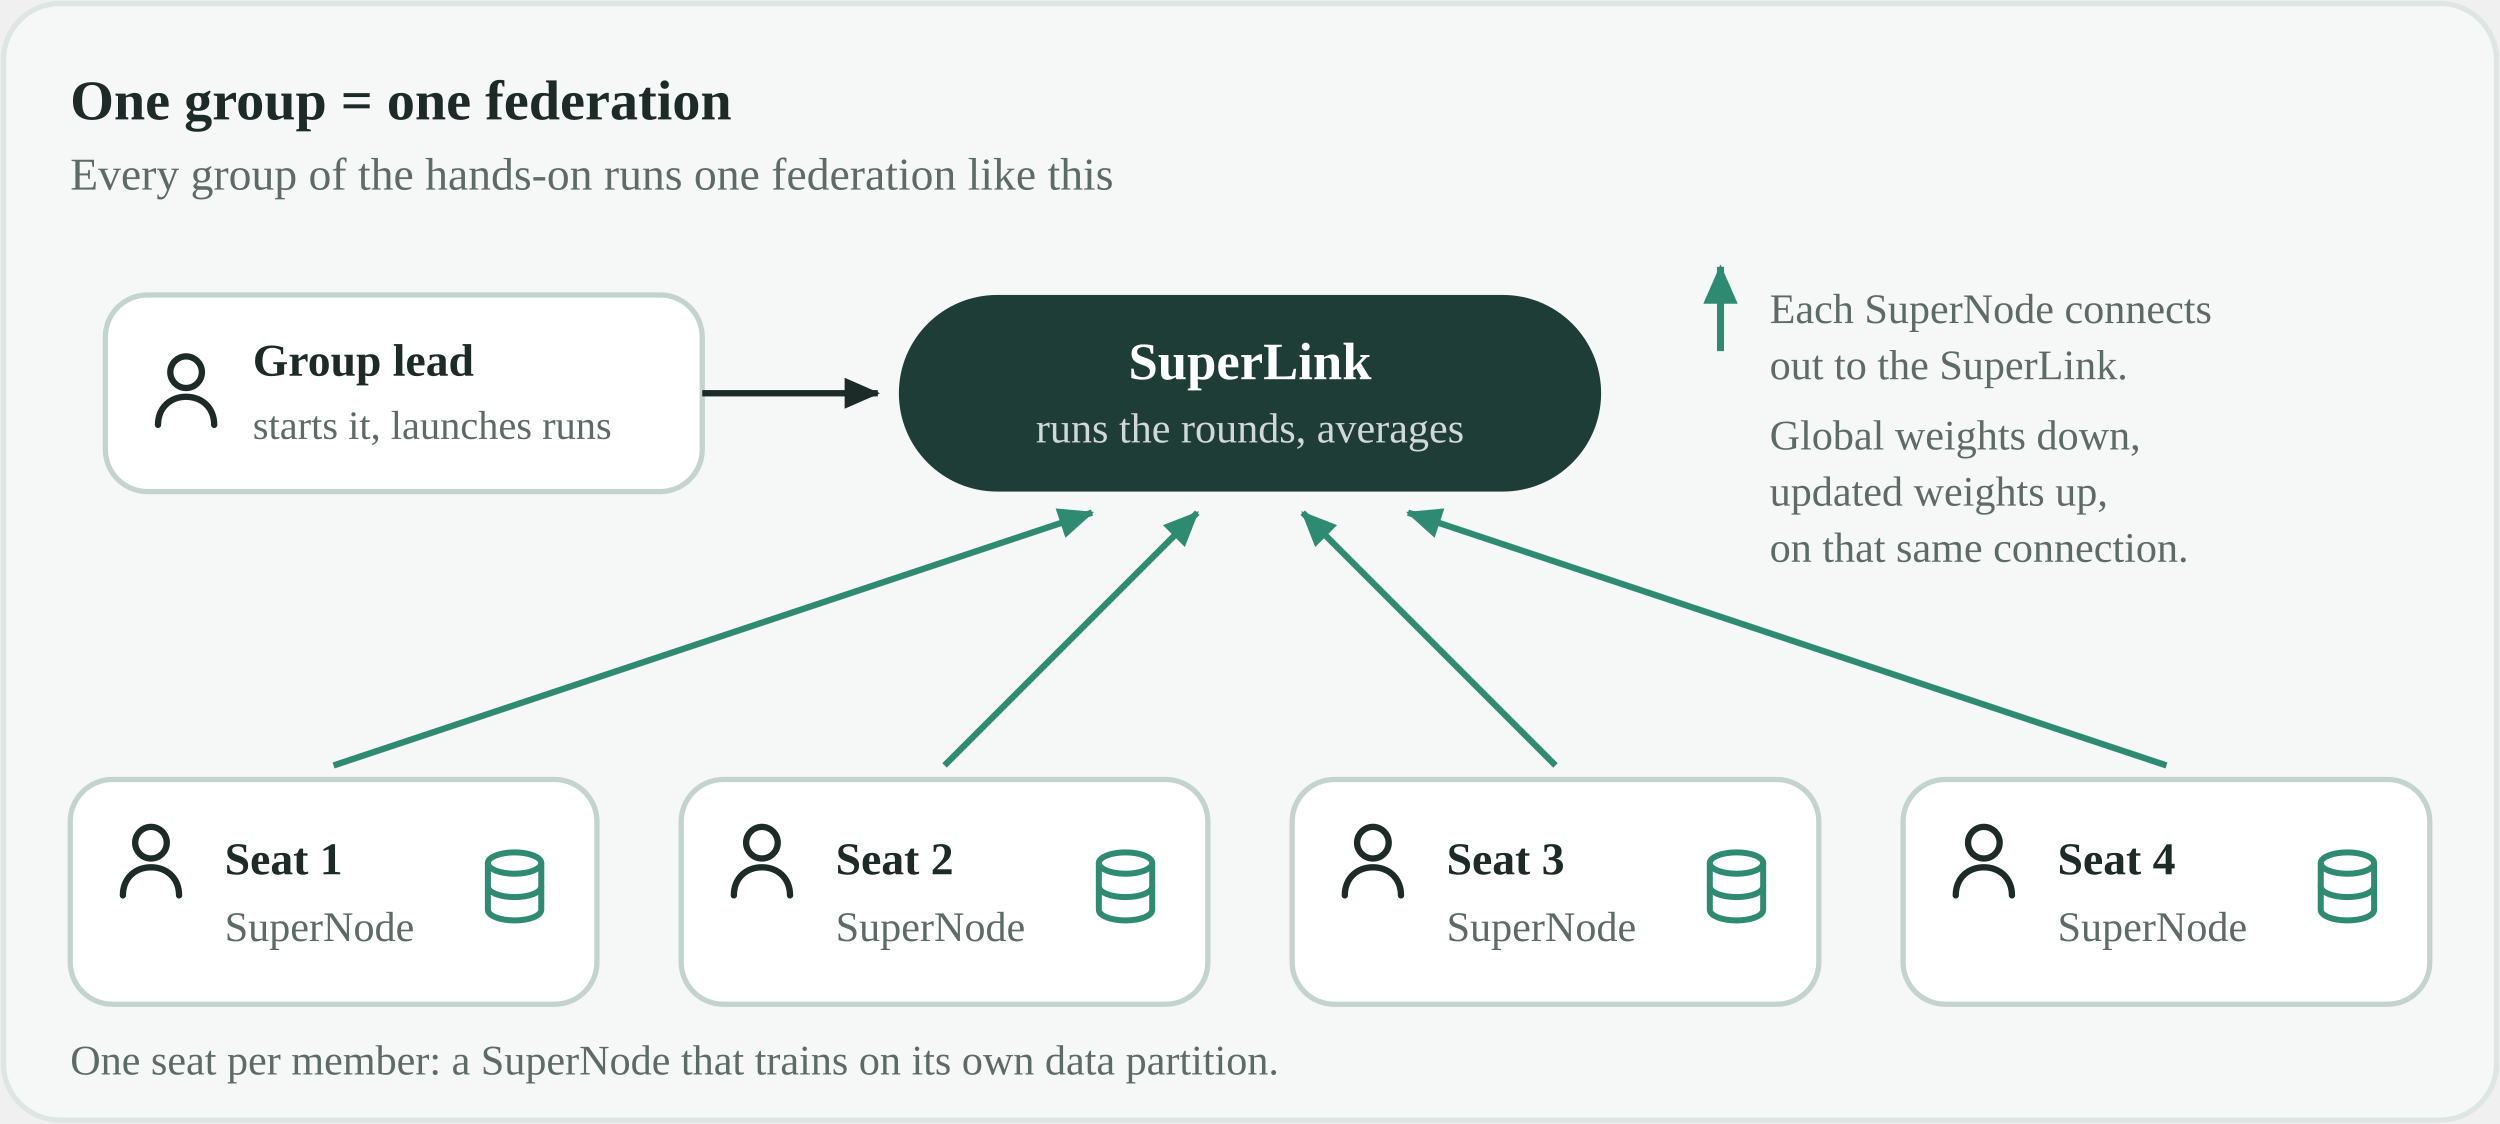
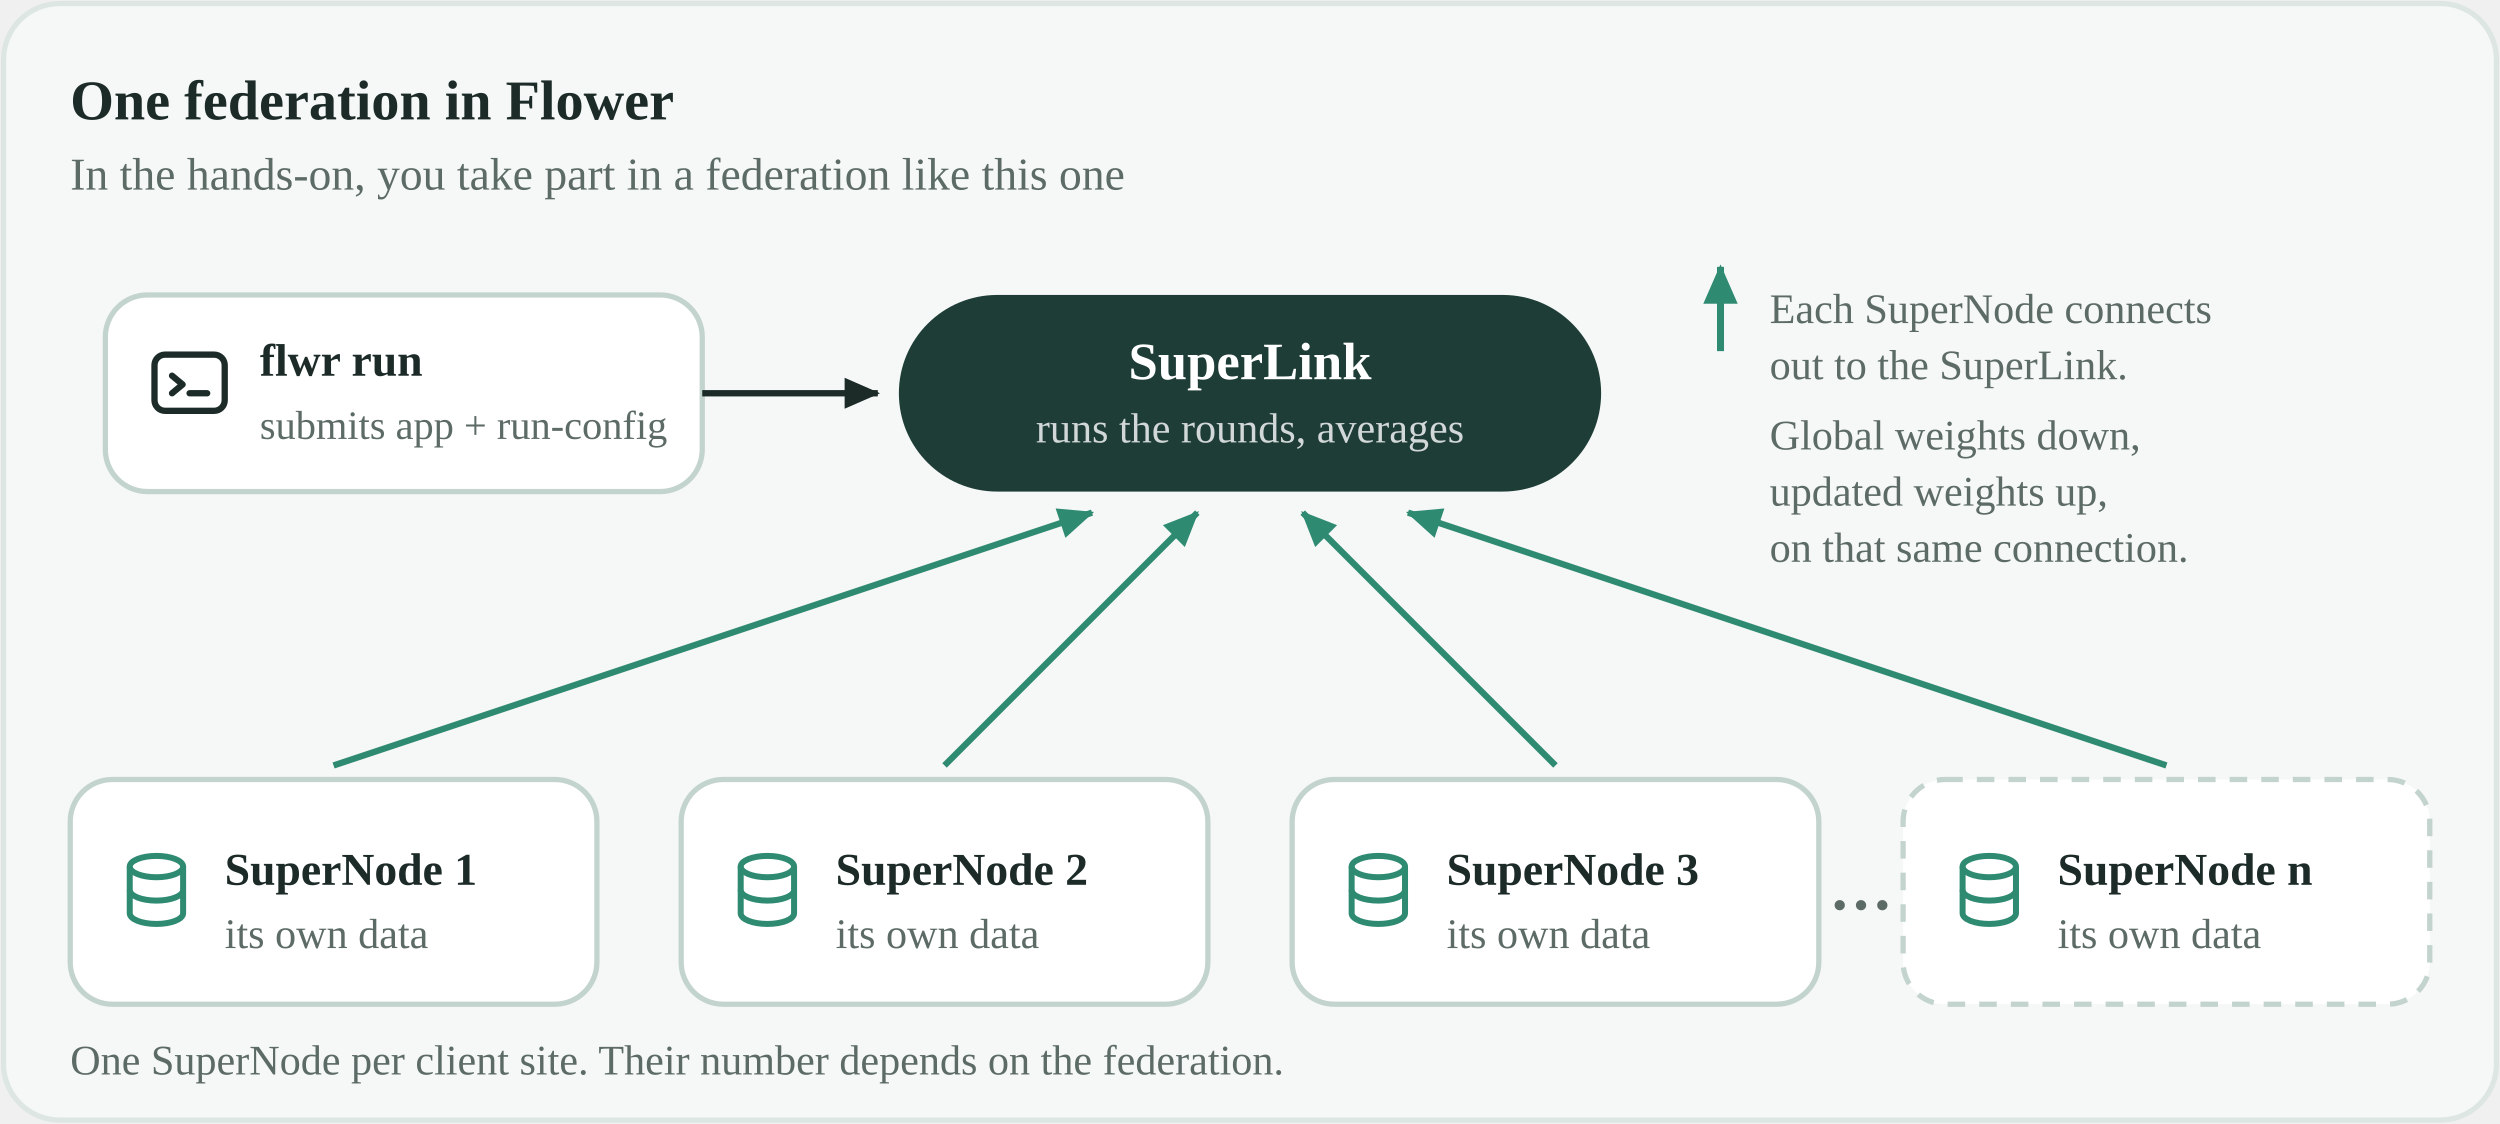
- <svg xmlns="http://www.w3.org/2000/svg" class="wsf" viewBox="0 0 712 320" width="712" height="320" role="img" aria-label="One group is one federation: the group lead starts the SuperLink and launches the runs; each seat runs a SuperNode on its own data and connects out to the SuperLink.">
+ <svg xmlns="http://www.w3.org/2000/svg" class="wsf" viewBox="0 0 712 320" width="712" height="320" role="img" aria-label="One federation in Flower: flwr run submits the app to the SuperLink; each SuperNode trains on its own data and connects out to the SuperLink.">
  <style>.wsf .t-ink{fill:var(--wsf-ink,#1c2b28)}.wsf .t-muted{fill:var(--wsf-muted,#5d6b67)}.wsf .t-on{fill:var(--wsf-on,#ffffff)}.wsf .t-on-soft{fill:var(--wsf-on,#ffffff)}.wsf .t-accent{fill:var(--wsf-accent,#2f8a72)}.wsf .f-panel{fill:var(--wsf-panel,#f5f8f7)}.wsf .f-node{fill:var(--wsf-node,#ffffff)}.wsf .f-line{fill:var(--wsf-line,#dde6e2)}.wsf .f-strong{fill:var(--wsf-strong,#1f3d37)}.wsf .f-on{fill:var(--wsf-on,#ffffff)}.wsf .f-ink{fill:var(--wsf-ink,#1c2b28)}.wsf .f-accent{fill:var(--wsf-accent,#2f8a72)}.wsf .f-accent-soft{fill:var(--wsf-accent-soft,#d8eee7)}.wsf .f-warn{fill:var(--wsf-warn,#c0661a)}.wsf .f-warn-soft{fill:var(--wsf-warn-soft,#fbeadb)}.wsf .s-line{stroke:var(--wsf-line,#dde6e2)}.wsf .s-node{stroke:var(--wsf-node-line,#c3d3ce)}.wsf .s-ink{stroke:var(--wsf-ink,#1c2b28)}.wsf .s-on{stroke:var(--wsf-on,#ffffff)}.wsf .s-accent{stroke:var(--wsf-accent,#2f8a72)}.wsf .s-warn{stroke:var(--wsf-warn,#c0661a)}.wsf .t-on-soft{opacity:.8}.wsf circle.f-accent:hover{fill:var(--wsf-strong,#1f3d37)}.wsf text{font-family:var(--md-text-font-family,Inter,system-ui,sans-serif)}</style>
  <defs>
    <marker id="ah" viewBox="0 0 10 10" refX="8.5" refY="5" markerWidth="7" markerHeight="7" orient="auto-start-reverse">
      <path d="M1 1.5 L9 5 L1 8.5 z" class="f-accent" fill="#2f8a72" />
    </marker>
    <marker id="ak" viewBox="0 0 10 10" refX="8.5" refY="5" markerWidth="7" markerHeight="7" orient="auto-start-reverse">
      <path d="M1 1.5 L9 5 L1 8.5 z" class="f-ink" fill="#1c2b28" />
    </marker>
  </defs>
  <rect x="1" y="1" width="710" height="318" rx="16" class="f-panel s-line" fill="#f5f8f7" stroke="#dde6e2" stroke-width="1.5" />
-   <text x="20" y="34" class="t-ink" fill="#1c2b28" font-size="16" font-weight="700" text-anchor="start">One group = one federation</text>
-   <text x="20" y="54" class="t-muted" fill="#5d6b67" font-size="13" text-anchor="start">Every group of the hands-on runs one federation like this</text>
+   <text x="20" y="34" class="t-ink" fill="#1c2b28" font-size="16" font-weight="700" text-anchor="start">One federation in Flower</text>
+   <text x="20" y="54" class="t-muted" fill="#5d6b67" font-size="13" text-anchor="start">In the hands-on, you take part in a federation like this one</text>
  <rect x="256" y="84" width="200" height="56" rx="28" class="f-strong" fill="#1f3d37" />
  <text x="356" y="108" class="t-on" fill="#ffffff" font-size="15" font-weight="700" text-anchor="middle">SuperLink</text>
  <text x="356" y="126" class="t-on-soft" fill="#ffffff" font-size="12" text-anchor="middle">runs the rounds, averages</text>
  <rect x="30" y="84" width="170" height="56" rx="12" class="f-node s-node" fill="#ffffff" stroke="#c3d3ce" stroke-width="1.5" />
-   <g transform="translate(44 100)" class="s-ink" stroke="#1c2b28" fill="none" stroke-width="1.8" stroke-linecap="round">
-     <circle cx="9" cy="6" r="4.5" />
-     <path d="M1 21 c0-5 3.6-8 8-8 s8 3 8 8" />
+   <g transform="translate(44 101)" class="s-ink" stroke="#1c2b28" fill="none" stroke-width="1.8" stroke-linecap="round" stroke-linejoin="round">
+     <rect x="0" y="0" width="20" height="16" rx="3" />
+     <path d="M5 6 l3 2.5 -3 2.5 M10 11 h5" />
  </g>
-   <text x="72" y="107" class="t-ink" fill="#1c2b28" font-size="13" font-weight="700" text-anchor="start">Group lead</text>
-   <text x="72" y="125" class="t-muted" fill="#5d6b67" font-size="11.5" text-anchor="start">starts it, launches runs</text>
+   <text x="74" y="107" class="t-ink" fill="#1c2b28" font-size="13" font-weight="700" text-anchor="start">flwr run</text>
+   <text x="74" y="125" class="t-muted" fill="#5d6b67" font-size="11.5" text-anchor="start">submits app + run-config</text>
  <path d="M200 112 L250 112" class="s-ink" stroke="#1c2b28" stroke-width="1.8" fill="none" marker-end="url(#ak)" />
  <line x1="490" y1="100" x2="490" y2="76" class="s-accent" stroke="#2f8a72" stroke-width="2" marker-end="url(#ah)" />
  <text x="504" y="92" class="t-muted" fill="#5d6b67" font-size="12" text-anchor="start">Each SuperNode connects</text>
  <text x="504" y="108" class="t-muted" fill="#5d6b67" font-size="12" text-anchor="start">out to the SuperLink.</text>
  <text x="504" y="128" class="t-muted" fill="#5d6b67" font-size="12" text-anchor="start">Global weights down,</text>
  <text x="504" y="144" class="t-muted" fill="#5d6b67" font-size="12" text-anchor="start">updated weights up,</text>
  <text x="504" y="160" class="t-muted" fill="#5d6b67" font-size="12" text-anchor="start">on that same connection.</text>
  <rect x="20" y="222" width="150" height="64" rx="12" class="f-node s-node" fill="#ffffff" stroke="#c3d3ce" stroke-width="1.5" />
-   <g transform="translate(34 234)" class="s-ink" stroke="#1c2b28" fill="none" stroke-width="1.8" stroke-linecap="round">
-     <circle cx="9" cy="6" r="4.5" />
-     <path d="M1 21 c0-5 3.6-8 8-8 s8 3 8 8" />
-   </g>
-   <text x="64" y="249" class="t-ink" fill="#1c2b28" font-size="13" font-weight="700" text-anchor="start">Seat 1</text>
-   <text x="64" y="268" class="t-muted" fill="#5d6b67" font-size="12" text-anchor="start">SuperNode</text>
-   <g transform="translate(138 242) scale(0.95)" class="s-accent" stroke="#2f8a72" fill="none" stroke-width="1.8">
+   <g transform="translate(36 243) scale(0.95)" class="s-accent" stroke="#2f8a72" fill="none" stroke-width="1.8">
    <ellipse cx="9" cy="4" rx="8" ry="3.2" />
    <path d="M1 4 v14 c0 1.8 3.6 3.2 8 3.2 s8-1.4 8-3.2 v-14" />
    <path d="M1 11 c0 1.8 3.6 3.2 8 3.2 s8-1.4 8-3.2" />
  </g>
+   <text x="64" y="252" class="t-ink" fill="#1c2b28" font-size="13" font-weight="700" text-anchor="start">SuperNode 1</text>
+   <text x="64" y="270" class="t-muted" fill="#5d6b67" font-size="12" text-anchor="start">its own data</text>
  <path d="M95 218 L311 146" class="s-accent" stroke="#2f8a72" stroke-width="1.8" fill="none" marker-end="url(#ah)" />
  <rect x="194" y="222" width="150" height="64" rx="12" class="f-node s-node" fill="#ffffff" stroke="#c3d3ce" stroke-width="1.5" />
-   <g transform="translate(208 234)" class="s-ink" stroke="#1c2b28" fill="none" stroke-width="1.8" stroke-linecap="round">
-     <circle cx="9" cy="6" r="4.5" />
-     <path d="M1 21 c0-5 3.6-8 8-8 s8 3 8 8" />
-   </g>
-   <text x="238" y="249" class="t-ink" fill="#1c2b28" font-size="13" font-weight="700" text-anchor="start">Seat 2</text>
-   <text x="238" y="268" class="t-muted" fill="#5d6b67" font-size="12" text-anchor="start">SuperNode</text>
-   <g transform="translate(312 242) scale(0.95)" class="s-accent" stroke="#2f8a72" fill="none" stroke-width="1.8">
+   <g transform="translate(210 243) scale(0.95)" class="s-accent" stroke="#2f8a72" fill="none" stroke-width="1.8">
    <ellipse cx="9" cy="4" rx="8" ry="3.2" />
    <path d="M1 4 v14 c0 1.8 3.6 3.2 8 3.2 s8-1.4 8-3.2 v-14" />
    <path d="M1 11 c0 1.8 3.6 3.2 8 3.2 s8-1.4 8-3.2" />
  </g>
+   <text x="238" y="252" class="t-ink" fill="#1c2b28" font-size="13" font-weight="700" text-anchor="start">SuperNode 2</text>
+   <text x="238" y="270" class="t-muted" fill="#5d6b67" font-size="12" text-anchor="start">its own data</text>
  <path d="M269 218 L341 146" class="s-accent" stroke="#2f8a72" stroke-width="1.8" fill="none" marker-end="url(#ah)" />
  <rect x="368" y="222" width="150" height="64" rx="12" class="f-node s-node" fill="#ffffff" stroke="#c3d3ce" stroke-width="1.5" />
-   <g transform="translate(382 234)" class="s-ink" stroke="#1c2b28" fill="none" stroke-width="1.8" stroke-linecap="round">
-     <circle cx="9" cy="6" r="4.5" />
-     <path d="M1 21 c0-5 3.6-8 8-8 s8 3 8 8" />
-   </g>
-   <text x="412" y="249" class="t-ink" fill="#1c2b28" font-size="13" font-weight="700" text-anchor="start">Seat 3</text>
-   <text x="412" y="268" class="t-muted" fill="#5d6b67" font-size="12" text-anchor="start">SuperNode</text>
-   <g transform="translate(486 242) scale(0.95)" class="s-accent" stroke="#2f8a72" fill="none" stroke-width="1.8">
+   <g transform="translate(384 243) scale(0.95)" class="s-accent" stroke="#2f8a72" fill="none" stroke-width="1.8">
    <ellipse cx="9" cy="4" rx="8" ry="3.2" />
    <path d="M1 4 v14 c0 1.8 3.6 3.2 8 3.2 s8-1.4 8-3.2 v-14" />
    <path d="M1 11 c0 1.8 3.6 3.2 8 3.2 s8-1.4 8-3.2" />
  </g>
+   <text x="412" y="252" class="t-ink" fill="#1c2b28" font-size="13" font-weight="700" text-anchor="start">SuperNode 3</text>
+   <text x="412" y="270" class="t-muted" fill="#5d6b67" font-size="12" text-anchor="start">its own data</text>
  <path d="M443 218 L371 146" class="s-accent" stroke="#2f8a72" stroke-width="1.8" fill="none" marker-end="url(#ah)" />
-   <rect x="542" y="222" width="150" height="64" rx="12" class="f-node s-node" fill="#ffffff" stroke="#c3d3ce" stroke-width="1.5" />
-   <g transform="translate(556 234)" class="s-ink" stroke="#1c2b28" fill="none" stroke-width="1.8" stroke-linecap="round">
-     <circle cx="9" cy="6" r="4.5" />
-     <path d="M1 21 c0-5 3.6-8 8-8 s8 3 8 8" />
-   </g>
-   <text x="586" y="249" class="t-ink" fill="#1c2b28" font-size="13" font-weight="700" text-anchor="start">Seat 4</text>
-   <text x="586" y="268" class="t-muted" fill="#5d6b67" font-size="12" text-anchor="start">SuperNode</text>
-   <g transform="translate(660 242) scale(0.95)" class="s-accent" stroke="#2f8a72" fill="none" stroke-width="1.8">
+   <text x="530" y="259" class="t-muted" fill="#5d6b67" font-size="18" font-weight="700" text-anchor="middle">…</text>
+   <rect x="542" y="222" width="150" height="64" rx="12" class="f-node s-node" fill="#ffffff" stroke="#c3d3ce" stroke-width="1.5" stroke-dasharray="5 4" />
+   <g transform="translate(558 243) scale(0.95)" class="s-accent" stroke="#2f8a72" fill="none" stroke-width="1.8">
    <ellipse cx="9" cy="4" rx="8" ry="3.2" />
    <path d="M1 4 v14 c0 1.8 3.6 3.2 8 3.2 s8-1.4 8-3.2 v-14" />
    <path d="M1 11 c0 1.8 3.6 3.2 8 3.2 s8-1.4 8-3.2" />
  </g>
+   <text x="586" y="252" class="t-ink" fill="#1c2b28" font-size="13" font-weight="700" text-anchor="start">SuperNode n</text>
+   <text x="586" y="270" class="t-muted" fill="#5d6b67" font-size="12" text-anchor="start">its own data</text>
  <path d="M617 218 L401 146" class="s-accent" stroke="#2f8a72" stroke-width="1.8" fill="none" marker-end="url(#ah)" />
-   <text x="20" y="306" class="t-muted" fill="#5d6b67" font-size="12" text-anchor="start">One seat per member: a SuperNode that trains on its own data partition.</text>
+   <text x="20" y="306" class="t-muted" fill="#5d6b67" font-size="12" text-anchor="start">One SuperNode per client site. Their number depends on the federation.</text>
</svg>
